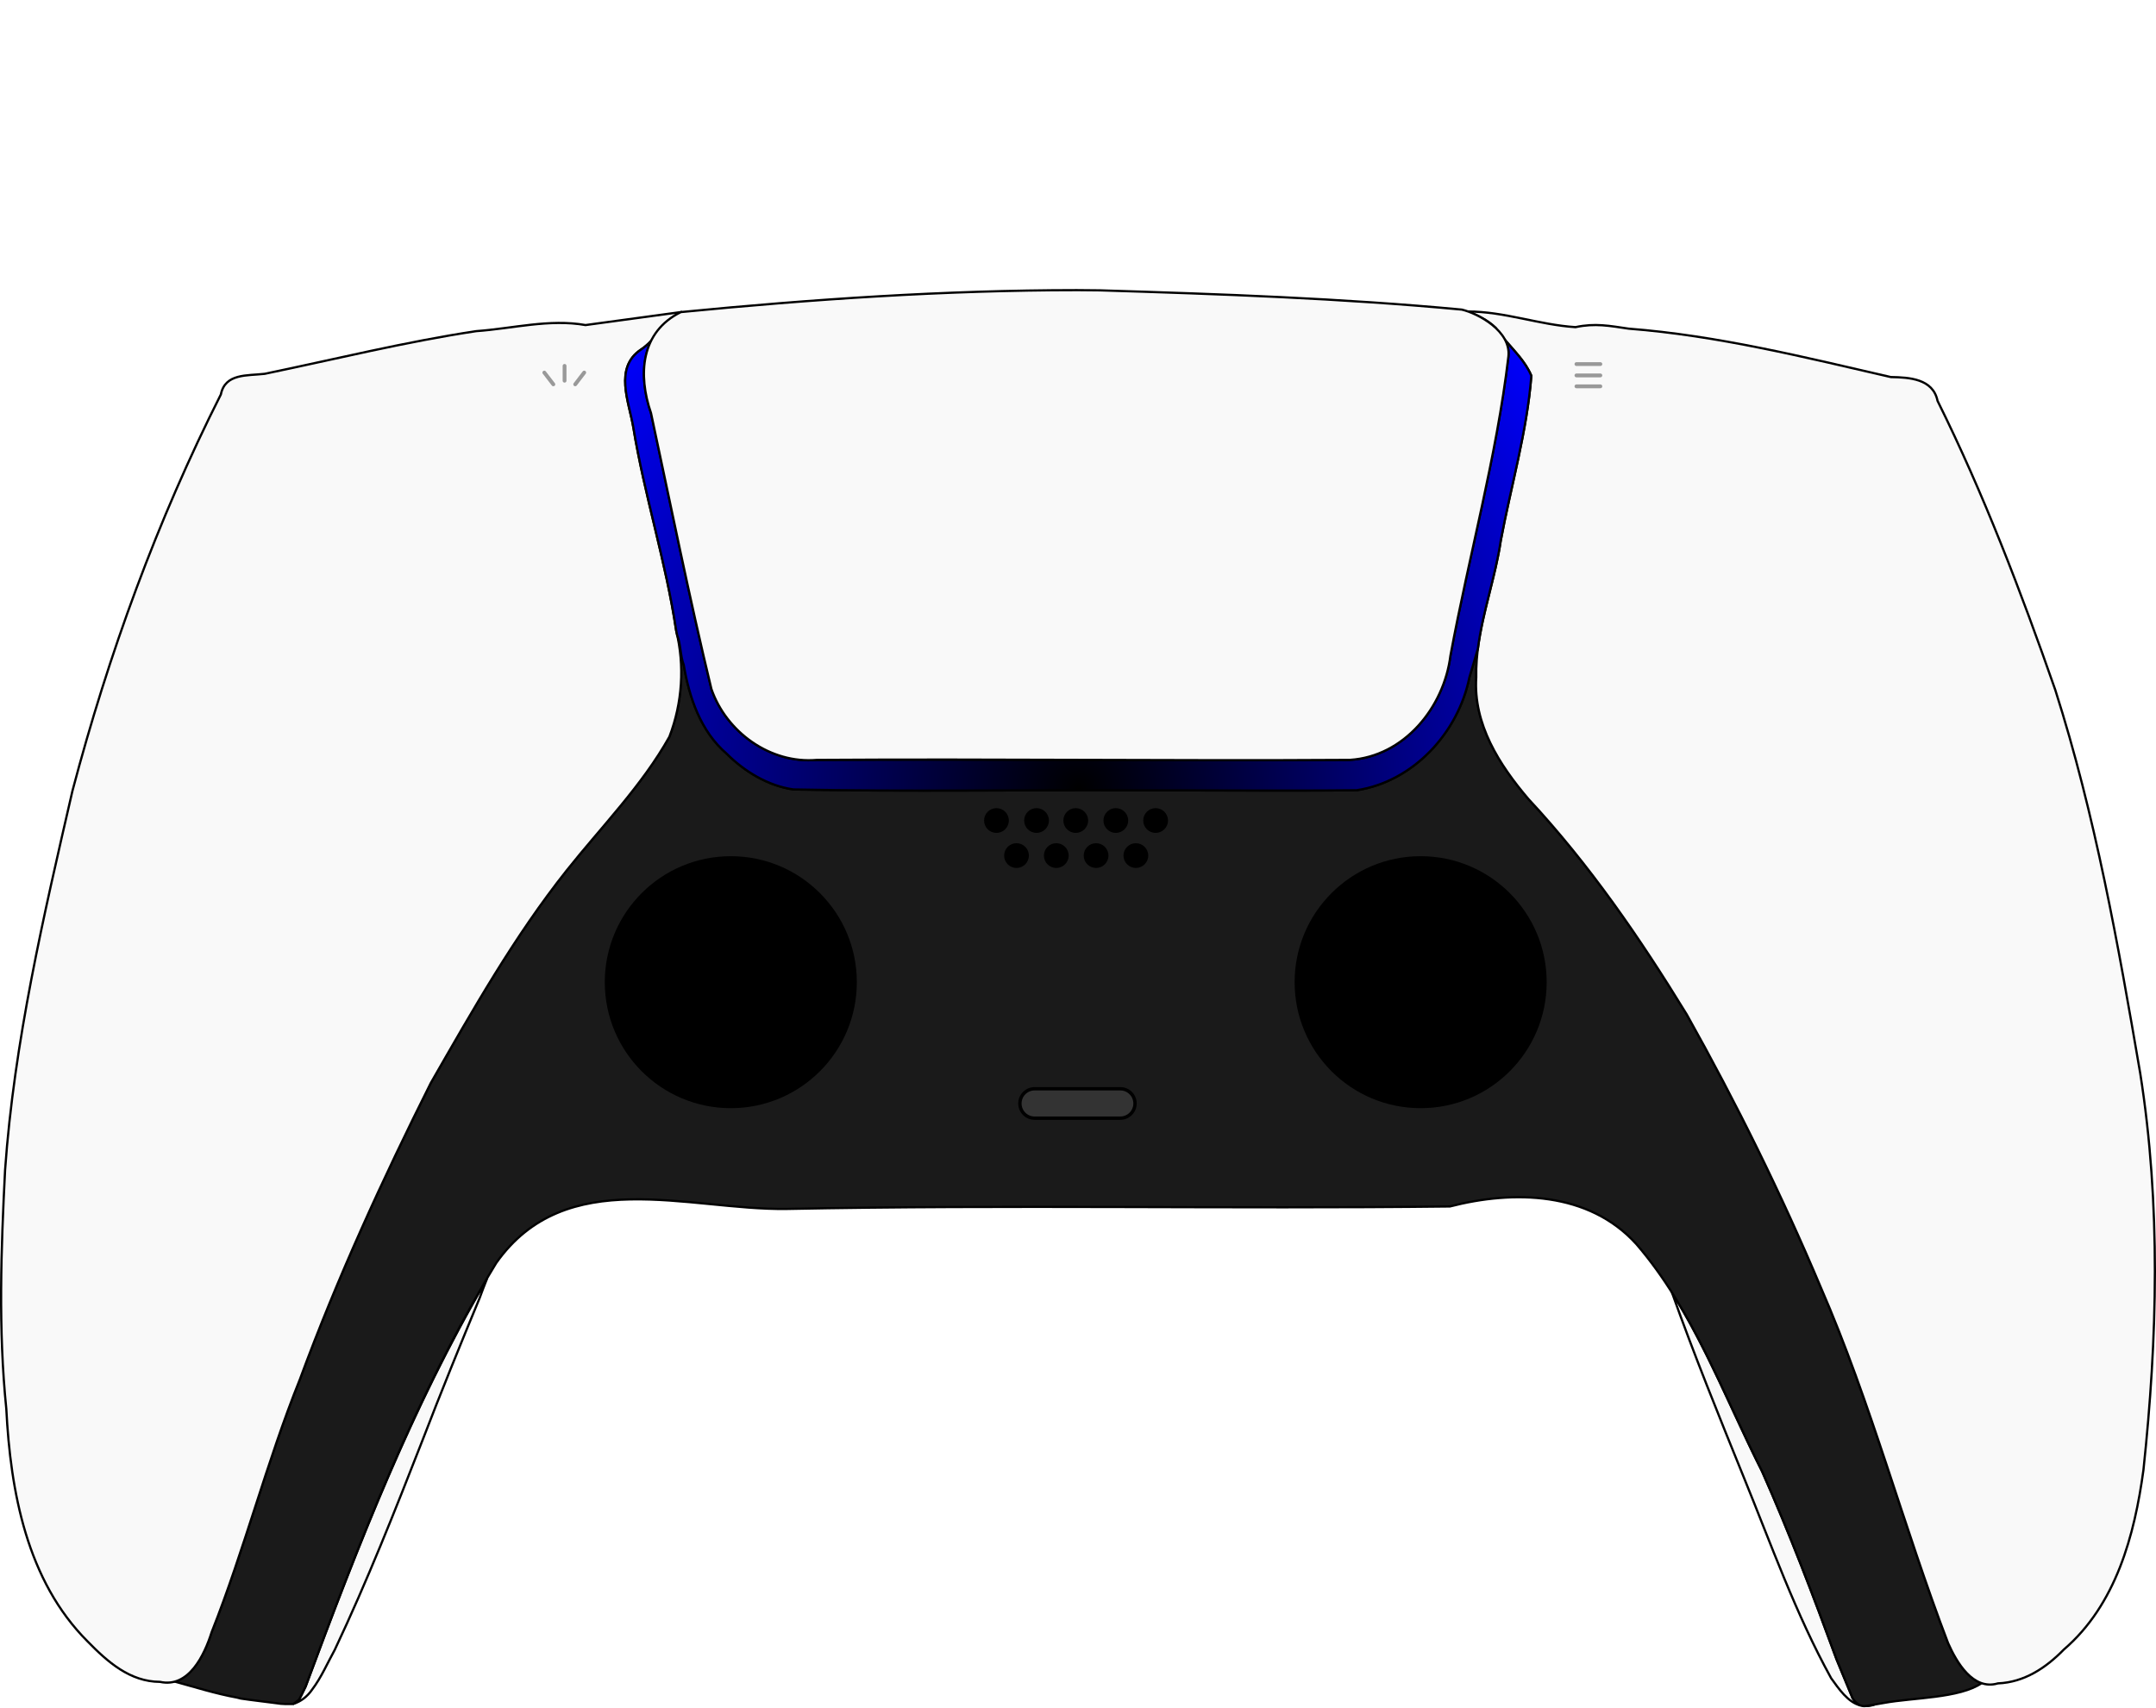
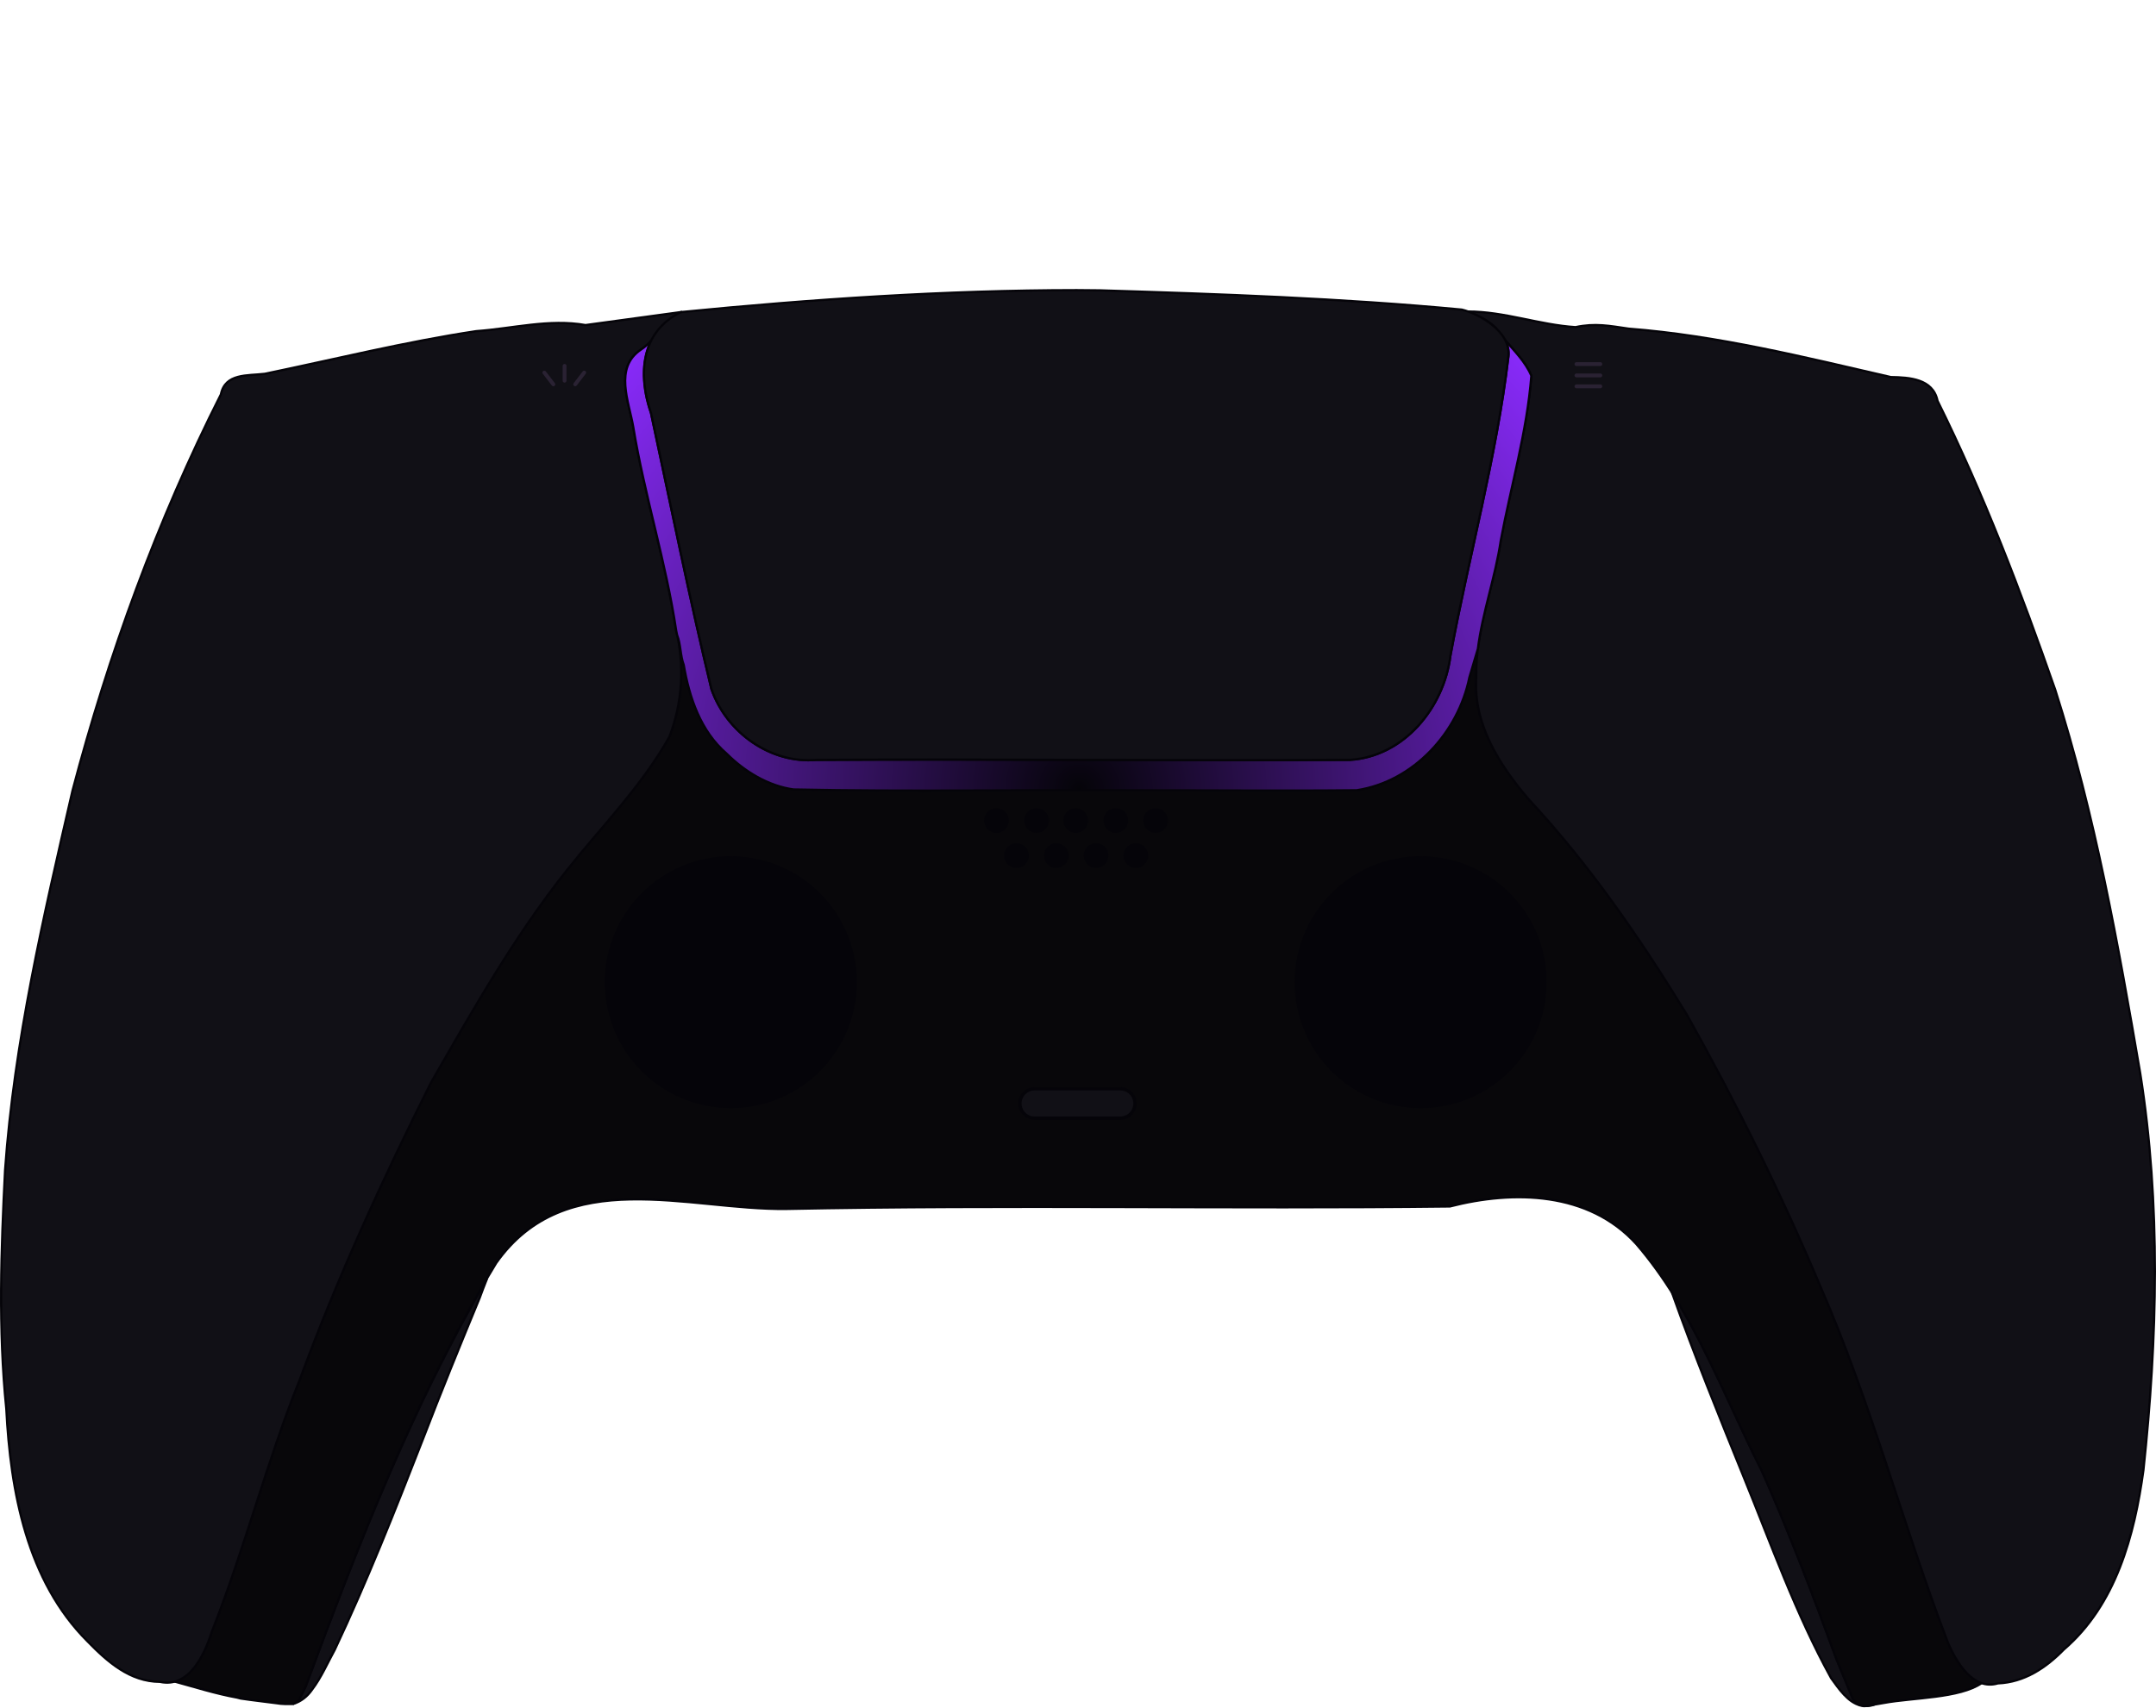
<svg xmlns="http://www.w3.org/2000/svg" xmlns:xlink="http://www.w3.org/1999/xlink" width="1000mm" height="792.065mm" viewBox="0 0 1000 792.065" version="1.1" id="svg5">
  <defs id="defs2">
    <linearGradient id="linearGradient10241">
-       <stop style="stop-color:#000000;stop-opacity:1" offset="0" id="stop10237" />
-       <stop style="stop-color:#0000ff;stop-opacity:1" offset="1" id="stop10239" />
+       <stop style="stop-color:#050409;stop-opacity:1" offset="0" id="stop10237" />
+       <stop style="stop-color:#8B2BFF;stop-opacity:1" offset="1" id="stop10239" />
    </linearGradient>
    <linearGradient id="linearGradient8705">
-       <stop style="stop-color:#0000ff;stop-opacity:1;" offset="0" id="stop8703" />
+       <stop style="stop-color:#8B2BFF;stop-opacity:1;" offset="0" id="stop8703" />
    </linearGradient>
    <linearGradient id="linearGradient8655">
-       <stop style="stop-color:#0000ff;stop-opacity:1;" offset="0" id="stop8653" />
+       <stop style="stop-color:#8B2BFF;stop-opacity:1;" offset="0" id="stop8653" />
    </linearGradient>
    <linearGradient id="linearGradient8629">
-       <stop style="stop-color:#0000ff;stop-opacity:1;" offset="0" id="stop8627" />
+       <stop style="stop-color:#8B2BFF;stop-opacity:1;" offset="0" id="stop8627" />
    </linearGradient>
    <linearGradient id="linearGradient8541">
-       <stop style="stop-color:#000000;stop-opacity:1;" offset="0" id="stop8539" />
+       <stop style="stop-color:#050409;stop-opacity:1;" offset="0" id="stop8539" />
    </linearGradient>
    <radialGradient xlink:href="#linearGradient10241" id="radialGradient10243" cx="932.408" cy="523.576" fx="932.408" fy="523.576" r="204.275" gradientTransform="matrix(1.014026,-1.020175,1.02842,1.022079,-983.3549,782.1353)" gradientUnits="userSpaceOnUse" />
  </defs>
  <g id="g26772" transform="matrix(3.897851,0,0,3.897851,-43.80702,-57.86266)">
-     <path id="path23691" style="fill:#f9f9f9;stroke:#000000;stroke-width:1px;stroke-linecap:butt;stroke-linejoin:miter;stroke-opacity:1" d="m 794.459,637.629 c 9.918,27.871 21.02,55.298 32.137,82.711 12.449,30.504 23.486,61.794 39.416,90.701 3.403,4.697 7.544,10.911 13.277,12.287 -1.446,-0.548 -2.57,-1.786 -3.574,-3.18 -2.418,-5.86 -4.837,-11.72 -7.256,-17.58 -10.41,-28.478 -21.184,-56.83 -33.482,-84.551 -13.457,-26.599 -24.529,-55.135 -40.518,-80.389 z m 90.967,185.295 c -1.204,0.21 -2.409,0.424 -3.613,0.627 -0.087,0.015 -0.169,0.021 -0.254,0.031 1.157,0.007 2.359,-0.134 3.643,-0.572 0.075,-0.028 0.15,-0.058 0.225,-0.086 z" transform="scale(0.2645833)" />
-     <path id="path23453" style="display:inline;fill:#f9f9f9;stroke:#000000;stroke-width:1px;stroke-linecap:butt;stroke-linejoin:miter;stroke-opacity:1" d="m 261.377,631.664 c -33.862,57.661 -58.268,120.579 -81.459,183.139 -1.006,1.953 -1.882,4.014 -2.969,5.9 -0.909,0.621 -1.74,1.477 -2.697,1.957 3.65,-1.146 6.468,-3.399 8.629,-6.529 4.118,-5.443 6.858,-11.887 10.158,-17.865 14.584,-30.898 27.143,-62.679 39.551,-94.496 8.211,-21.393 16.856,-42.613 25.617,-63.785 0.988,-2.784 2.085,-5.551 3.17,-8.32 z" transform="scale(0.2645833)" />
+     <path id="path23691" style="fill:#111016;stroke:#050409;stroke-width:1px;stroke-linecap:butt;stroke-linejoin:miter;stroke-opacity:1" d="m 794.459,637.629 c 9.918,27.871 21.02,55.298 32.137,82.711 12.449,30.504 23.486,61.794 39.416,90.701 3.403,4.697 7.544,10.911 13.277,12.287 -1.446,-0.548 -2.57,-1.786 -3.574,-3.18 -2.418,-5.86 -4.837,-11.72 -7.256,-17.58 -10.41,-28.478 -21.184,-56.83 -33.482,-84.551 -13.457,-26.599 -24.529,-55.135 -40.518,-80.389 z m 90.967,185.295 c -1.204,0.21 -2.409,0.424 -3.613,0.627 -0.087,0.015 -0.169,0.021 -0.254,0.031 1.157,0.007 2.359,-0.134 3.643,-0.572 0.075,-0.028 0.15,-0.058 0.225,-0.086 z" transform="scale(0.2645833)" />
+     <path id="path23453" style="display:inline;fill:#111016;stroke:#050409;stroke-width:1px;stroke-linecap:butt;stroke-linejoin:miter;stroke-opacity:1" d="m 261.377,631.664 c -33.862,57.661 -58.268,120.579 -81.459,183.139 -1.006,1.953 -1.882,4.014 -2.969,5.9 -0.909,0.621 -1.74,1.477 -2.697,1.957 3.65,-1.146 6.468,-3.399 8.629,-6.529 4.118,-5.443 6.858,-11.887 10.158,-17.865 14.584,-30.898 27.143,-62.679 39.551,-94.496 8.211,-21.393 16.856,-42.613 25.617,-63.785 0.988,-2.784 2.085,-5.551 3.17,-8.32 z" transform="scale(0.2645833)" />
  </g>
  <g id="g26754" transform="matrix(3.897851,0,0,3.897851,-43.80702,-57.86266)">
-     <path id="path17957" style="display:inline;fill:#1a1a1a;stroke:#000000;stroke-width:1px;stroke-linecap:butt;stroke-linejoin:miter;stroke-opacity:1" d="m 346.988,341.748 c 3.318,15.226 2.141,31.16 -3.459,45.799 -12.356,22.052 -30.468,40.356 -46.158,60.09 -23.562,29.671 -42.294,62.827 -61.133,95.629 -21.759,43.422 -42.093,87.747 -58.9,133.365 -15.004,37.311 -24.894,76.426 -39.699,113.777 -2.653,8.411 -7.926,19.781 -16.854,22.076 9.052,2.491 18.885,5.584 28.285,7.277 0.563,0.146 1.125,0.293 1.688,0.439 5.33,0.802 10.702,1.379 16.049,2.094 2.46,0.457 4.956,0.373 7.445,0.365 0.957,-0.48 1.788,-1.336 2.697,-1.957 1.087,-1.887 1.963,-3.947 2.969,-5.9 24.18,-65.226 49.565,-130.905 85.736,-190.541 31.358,-44.42 86.105,-23.764 130.432,-24.311 99.453,-2.001 199.093,0.053 298.461,-1.115 28.714,-7.394 62.426,-6.716 83.828,16.887 25.593,29.685 39.067,67.637 56.602,102.295 12.299,27.721 23.072,56.072 33.482,84.551 2.418,5.86 4.837,11.72 7.256,17.58 1.523,2.112 3.314,3.878 6.098,3.402 2.661,-0.449 5.322,-0.923 7.982,-1.383 12.956,-2.399 33.953,-2.043 43.945,-8.922 -7.169,-2.427 -12.206,-11.403 -15.117,-17.975 -20.224,-52.876 -34.578,-107.99 -57.234,-159.99 -17.711,-42.01 -37.998,-83.025 -60.277,-122.773 -20.985,-34.287 -43.817,-67.536 -71.275,-97.008 -13.071,-15.379 -24.791,-33.655 -23.426,-54.695 -0.098,-4.323 0.197,-8.598 0.732,-12.846 -1.273,4.275 -2.563,8.546 -3.814,12.828 -5.032,24.868 -25.118,46.861 -50.66,50.801 -32.634,0.351 -65.376,-0.011 -98.051,0.07 -51.752,-0.324 -103.526,0.648 -155.264,-0.424 -11.342,-1.564 -21.98,-8.036 -30.051,-16.074 -11.693,-10.099 -16.789,-25.124 -19.32,-39.934 -1.579,-4.125 -1.333,-9.405 -2.994,-13.479 z" transform="scale(0.2645833)" />
+     <path id="path17957" style="display:inline;fill:#08070A;stroke:#050409;stroke-width:1px;stroke-linecap:butt;stroke-linejoin:miter;stroke-opacity:1" d="m 346.988,341.748 c 3.318,15.226 2.141,31.16 -3.459,45.799 -12.356,22.052 -30.468,40.356 -46.158,60.09 -23.562,29.671 -42.294,62.827 -61.133,95.629 -21.759,43.422 -42.093,87.747 -58.9,133.365 -15.004,37.311 -24.894,76.426 -39.699,113.777 -2.653,8.411 -7.926,19.781 -16.854,22.076 9.052,2.491 18.885,5.584 28.285,7.277 0.563,0.146 1.125,0.293 1.688,0.439 5.33,0.802 10.702,1.379 16.049,2.094 2.46,0.457 4.956,0.373 7.445,0.365 0.957,-0.48 1.788,-1.336 2.697,-1.957 1.087,-1.887 1.963,-3.947 2.969,-5.9 24.18,-65.226 49.565,-130.905 85.736,-190.541 31.358,-44.42 86.105,-23.764 130.432,-24.311 99.453,-2.001 199.093,0.053 298.461,-1.115 28.714,-7.394 62.426,-6.716 83.828,16.887 25.593,29.685 39.067,67.637 56.602,102.295 12.299,27.721 23.072,56.072 33.482,84.551 2.418,5.86 4.837,11.72 7.256,17.58 1.523,2.112 3.314,3.878 6.098,3.402 2.661,-0.449 5.322,-0.923 7.982,-1.383 12.956,-2.399 33.953,-2.043 43.945,-8.922 -7.169,-2.427 -12.206,-11.403 -15.117,-17.975 -20.224,-52.876 -34.578,-107.99 -57.234,-159.99 -17.711,-42.01 -37.998,-83.025 -60.277,-122.773 -20.985,-34.287 -43.817,-67.536 -71.275,-97.008 -13.071,-15.379 -24.791,-33.655 -23.426,-54.695 -0.098,-4.323 0.197,-8.598 0.732,-12.846 -1.273,4.275 -2.563,8.546 -3.814,12.828 -5.032,24.868 -25.118,46.861 -50.66,50.801 -32.634,0.351 -65.376,-0.011 -98.051,0.07 -51.752,-0.324 -103.526,0.648 -155.264,-0.424 -11.342,-1.564 -21.98,-8.036 -30.051,-16.074 -11.693,-10.099 -16.789,-25.124 -19.32,-39.934 -1.579,-4.125 -1.333,-9.405 -2.994,-13.479 z" transform="scale(0.2645833)" />
    <g id="g19181">
-       <circle style="opacity:1;fill:#000000;fill-opacity:1;stroke:none;stroke-width:0.455;stroke-linecap:round;stroke-linejoin:miter;stroke-miterlimit:4;stroke-dasharray:none" id="circle19152" cx="146.4" cy="116.678" r="1.473" />
-       <circle style="opacity:1;fill:#000000;fill-opacity:1;stroke:none;stroke-width:0.455;stroke-linecap:round;stroke-linejoin:miter;stroke-miterlimit:4;stroke-dasharray:none" id="circle19150" cx="141.666" cy="116.678" r="1.473" />
-       <circle style="opacity:1;fill:#000000;fill-opacity:1;stroke:none;stroke-width:0.455;stroke-linecap:round;stroke-linejoin:miter;stroke-miterlimit:4;stroke-dasharray:none" id="circle19148" cx="136.931" cy="116.678" r="1.473" />
-       <circle style="opacity:1;fill:#000000;fill-opacity:1;stroke:none;stroke-width:0.455;stroke-linecap:round;stroke-linejoin:miter;stroke-miterlimit:4;stroke-dasharray:none" id="circle19146" cx="132.197" cy="116.678" r="1.473" />
-       <circle style="opacity:1;fill:#000000;fill-opacity:1;stroke:none;stroke-width:0.455;stroke-linecap:round;stroke-linejoin:miter;stroke-miterlimit:4;stroke-dasharray:none" id="circle19144" cx="148.75" cy="112.505" r="1.473" />
-       <circle style="opacity:1;fill:#000000;fill-opacity:1;stroke:none;stroke-width:0.455;stroke-linecap:round;stroke-linejoin:miter;stroke-miterlimit:4;stroke-dasharray:none" id="circle19142" cx="144.015" cy="112.505" r="1.473" />
-       <circle style="opacity:1;fill:#000000;fill-opacity:1;stroke:none;stroke-width:0.455;stroke-linecap:round;stroke-linejoin:miter;stroke-miterlimit:4;stroke-dasharray:none" id="circle19140" cx="139.246" cy="112.505" r="1.473" />
-       <circle style="opacity:1;fill:#000000;fill-opacity:1;stroke:none;stroke-width:0.455;stroke-linecap:round;stroke-linejoin:miter;stroke-miterlimit:4;stroke-dasharray:none" id="circle19138" cx="134.581" cy="112.505" r="1.473" />
-       <circle style="opacity:1;fill:#000000;fill-opacity:1;stroke:none;stroke-width:0.455;stroke-linecap:round;stroke-linejoin:miter;stroke-miterlimit:4;stroke-dasharray:none" id="path18990" cx="129.812" cy="112.505" r="1.473" />
+       <circle style="opacity:1;fill:#050409;fill-opacity:1;stroke:none;stroke-width:0.455;stroke-linecap:round;stroke-linejoin:miter;stroke-miterlimit:4;stroke-dasharray:none" id="circle19152" cx="146.4" cy="116.678" r="1.473" />
+       <circle style="opacity:1;fill:#050409;fill-opacity:1;stroke:none;stroke-width:0.455;stroke-linecap:round;stroke-linejoin:miter;stroke-miterlimit:4;stroke-dasharray:none" id="circle19150" cx="141.666" cy="116.678" r="1.473" />
+       <circle style="opacity:1;fill:#050409;fill-opacity:1;stroke:none;stroke-width:0.455;stroke-linecap:round;stroke-linejoin:miter;stroke-miterlimit:4;stroke-dasharray:none" id="circle19148" cx="136.931" cy="116.678" r="1.473" />
+       <circle style="opacity:1;fill:#050409;fill-opacity:1;stroke:none;stroke-width:0.455;stroke-linecap:round;stroke-linejoin:miter;stroke-miterlimit:4;stroke-dasharray:none" id="circle19146" cx="132.197" cy="116.678" r="1.473" />
+       <circle style="opacity:1;fill:#050409;fill-opacity:1;stroke:none;stroke-width:0.455;stroke-linecap:round;stroke-linejoin:miter;stroke-miterlimit:4;stroke-dasharray:none" id="circle19144" cx="148.75" cy="112.505" r="1.473" />
+       <circle style="opacity:1;fill:#050409;fill-opacity:1;stroke:none;stroke-width:0.455;stroke-linecap:round;stroke-linejoin:miter;stroke-miterlimit:4;stroke-dasharray:none" id="circle19142" cx="144.015" cy="112.505" r="1.473" />
+       <circle style="opacity:1;fill:#050409;fill-opacity:1;stroke:none;stroke-width:0.455;stroke-linecap:round;stroke-linejoin:miter;stroke-miterlimit:4;stroke-dasharray:none" id="circle19140" cx="139.246" cy="112.505" r="1.473" />
+       <circle style="opacity:1;fill:#050409;fill-opacity:1;stroke:none;stroke-width:0.455;stroke-linecap:round;stroke-linejoin:miter;stroke-miterlimit:4;stroke-dasharray:none" id="circle19138" cx="134.581" cy="112.505" r="1.473" />
+       <circle style="opacity:1;fill:#050409;fill-opacity:1;stroke:none;stroke-width:0.455;stroke-linecap:round;stroke-linejoin:miter;stroke-miterlimit:4;stroke-dasharray:none" id="path18990" cx="129.812" cy="112.505" r="1.473" />
    </g>
-     <ellipse style="opacity:1;fill:#000000;fill-opacity:1;stroke:#000000;stroke-width:0;stroke-linecap:round;stroke-linejoin:miter;stroke-miterlimit:4;stroke-dasharray:none" id="circle19789" cx="180.288" cy="131.747" rx="14.996" ry="14.996" />
-     <ellipse style="opacity:1;mix-blend-mode:normal;fill:#000000;fill-opacity:1;stroke:#000000;stroke-width:0;stroke-linecap:round;stroke-linejoin:miter;stroke-miterlimit:4;stroke-dasharray:none" id="path19259" cx="98.201" cy="131.747" rx="14.996" ry="14.996" />
+     <ellipse style="opacity:1;fill:#050409;fill-opacity:1;stroke:#050409;stroke-width:0;stroke-linecap:round;stroke-linejoin:miter;stroke-miterlimit:4;stroke-dasharray:none" id="circle19789" cx="180.288" cy="131.747" rx="14.996" ry="14.996" />
+     <ellipse style="opacity:1;mix-blend-mode:normal;fill:#050409;fill-opacity:1;stroke:#050409;stroke-width:0;stroke-linecap:round;stroke-linejoin:miter;stroke-miterlimit:4;stroke-dasharray:none" id="path19259" cx="98.201" cy="131.747" rx="14.996" ry="14.996" />
  </g>
  <g id="g26728" transform="matrix(3.897851,0,0,3.897851,-43.80702,-57.86266)">
-     <path style="display:inline;fill:#f9f9f9;stroke:#000000;stroke-width:0.265px;stroke-linecap:butt;stroke-linejoin:miter;stroke-opacity:1" d="m 185.88,51.921 c 4.371,-0.005 8.53,1.593 12.833,1.861 2.353,-0.5 4.041,-0.151 6.338,0.182 10.571,0.822 20.892,3.389 31.187,5.76 2.208,0.034 5.016,0.203 5.557,2.828 5.506,11.104 9.929,22.716 14.008,34.403 4.74,14.88 7.487,30.284 10.112,45.647 2.467,15.602 2.052,31.553 0.38,47.212 -1.06,7.795 -3.275,16.041 -9.473,21.366 -2.128,2.179 -4.708,3.901 -7.845,4.026 -2.949,0.88 -4.916,-2.514 -5.925,-4.792 -5.351,-13.99 -9.149,-28.572 -15.143,-42.33 -4.686,-11.115 -10.054,-21.967 -15.949,-32.484 -5.552,-9.072 -11.593,-17.869 -18.858,-25.666 -3.458,-4.069 -6.56,-8.904 -6.198,-14.471 -0.126,-5.551 2.112,-10.818 2.915,-16.27 1.217,-6.533 3.13,-13.004 3.639,-19.626 -0.951,-2.241 -2.967,-3.753 -4.255,-5.717 -0.929,-0.904 -2.127,-1.469 -3.324,-1.928 z" id="path4128" />
-     <path id="path2575" style="display:inline;fill:#f9f9f9;fill-opacity:1;stroke:#000000;stroke-width:1px;stroke-linecap:butt;stroke-linejoin:miter;stroke-opacity:1" d="m 348.711,196.494 -42.9,5.844 c -16.319,-2.873 -32.731,1.563 -49.17,2.734 -31.998,4.816 -63.525,12.653 -95.104,19.191 -7.871,0.936 -17.798,-0.307 -19.727,9.287 -28.681,56.773 -50.513,116.843 -66.744,178.305 -12.954,56.253 -26.226,112.875 -30.305,170.59 -1.821,35.808 -3.096,71.701 0.549,107.438 1.889,37.155 9.228,77.274 36.533,104.586 8.946,9.153 19.011,18.173 32.592,18.223 12.937,2.853 19.969,-12.03 23.203,-22.283 14.805,-37.351 24.695,-76.466 39.699,-113.777 16.808,-45.618 37.142,-89.943 58.9,-133.365 18.839,-32.802 37.571,-65.958 61.133,-95.629 15.69,-19.733 33.802,-38.038 46.158,-60.09 5.846,-15.282 6.928,-31.984 3.047,-47.809 -4.561,-30.794 -14.233,-60.652 -19.271,-91.412 -1.94,-11.521 -8.775,-26.73 3.41,-34.941 7.107,-4.625 10.171,-13.004 17.996,-16.891 z" transform="scale(0.2645833)" />
+     <path style="display:inline;fill:#111016;stroke:#050409;stroke-width:0.265px;stroke-linecap:butt;stroke-linejoin:miter;stroke-opacity:1" d="m 185.88,51.921 c 4.371,-0.005 8.53,1.593 12.833,1.861 2.353,-0.5 4.041,-0.151 6.338,0.182 10.571,0.822 20.892,3.389 31.187,5.76 2.208,0.034 5.016,0.203 5.557,2.828 5.506,11.104 9.929,22.716 14.008,34.403 4.74,14.88 7.487,30.284 10.112,45.647 2.467,15.602 2.052,31.553 0.38,47.212 -1.06,7.795 -3.275,16.041 -9.473,21.366 -2.128,2.179 -4.708,3.901 -7.845,4.026 -2.949,0.88 -4.916,-2.514 -5.925,-4.792 -5.351,-13.99 -9.149,-28.572 -15.143,-42.33 -4.686,-11.115 -10.054,-21.967 -15.949,-32.484 -5.552,-9.072 -11.593,-17.869 -18.858,-25.666 -3.458,-4.069 -6.56,-8.904 -6.198,-14.471 -0.126,-5.551 2.112,-10.818 2.915,-16.27 1.217,-6.533 3.13,-13.004 3.639,-19.626 -0.951,-2.241 -2.967,-3.753 -4.255,-5.717 -0.929,-0.904 -2.127,-1.469 -3.324,-1.928 z" id="path4128" />
+     <path id="path2575" style="display:inline;fill:#111016;fill-opacity:1;stroke:#050409;stroke-width:1px;stroke-linecap:butt;stroke-linejoin:miter;stroke-opacity:1" d="m 348.711,196.494 -42.9,5.844 c -16.319,-2.873 -32.731,1.563 -49.17,2.734 -31.998,4.816 -63.525,12.653 -95.104,19.191 -7.871,0.936 -17.798,-0.307 -19.727,9.287 -28.681,56.773 -50.513,116.843 -66.744,178.305 -12.954,56.253 -26.226,112.875 -30.305,170.59 -1.821,35.808 -3.096,71.701 0.549,107.438 1.889,37.155 9.228,77.274 36.533,104.586 8.946,9.153 19.011,18.173 32.592,18.223 12.937,2.853 19.969,-12.03 23.203,-22.283 14.805,-37.351 24.695,-76.466 39.699,-113.777 16.808,-45.618 37.142,-89.943 58.9,-133.365 18.839,-32.802 37.571,-65.958 61.133,-95.629 15.69,-19.733 33.802,-38.038 46.158,-60.09 5.846,-15.282 6.928,-31.984 3.047,-47.809 -4.561,-30.794 -14.233,-60.652 -19.271,-91.412 -1.94,-11.521 -8.775,-26.73 3.41,-34.941 7.107,-4.625 10.171,-13.004 17.996,-16.891 z" transform="scale(0.2645833)" />
    <g id="g17054" style="display:inline">
-       <path style="opacity:1;fill:none;stroke:#999999;stroke-width:0.455;stroke-linecap:round;stroke-linejoin:miter;stroke-miterlimit:4;stroke-dasharray:none;stroke-opacity:1" d="m 198.827,60.828 h 2.845" id="path17047" />
-       <path style="opacity:1;fill:none;stroke:#999999;stroke-width:0.455;stroke-linecap:round;stroke-linejoin:miter;stroke-miterlimit:4;stroke-dasharray:none;stroke-opacity:1" d="m 198.827,59.528 h 2.845" id="path17599" />
-       <path style="display:inline;opacity:1;fill:none;stroke:#999999;stroke-width:0.455;stroke-linecap:round;stroke-linejoin:miter;stroke-miterlimit:4;stroke-dasharray:none;stroke-opacity:1" d="m 198.827,58.178 h 2.845" id="path17517" />
+       <path style="opacity:1;fill:none;stroke:#2A2233;stroke-width:0.455;stroke-linecap:round;stroke-linejoin:miter;stroke-miterlimit:4;stroke-dasharray:none;stroke-opacity:1" d="m 198.827,60.828 h 2.845" id="path17047" />
+       <path style="opacity:1;fill:none;stroke:#2A2233;stroke-width:0.455;stroke-linecap:round;stroke-linejoin:miter;stroke-miterlimit:4;stroke-dasharray:none;stroke-opacity:1" d="m 198.827,59.528 h 2.845" id="path17599" />
+       <path style="display:inline;opacity:1;fill:none;stroke:#2A2233;stroke-width:0.455;stroke-linecap:round;stroke-linejoin:miter;stroke-miterlimit:4;stroke-dasharray:none;stroke-opacity:1" d="m 198.827,58.178 h 2.845" id="path17517" />
    </g>
    <g id="g26712">
-       <path style="opacity:1;fill:none;stroke:#999999;stroke-width:0.455;stroke-linecap:round;stroke-linejoin:miter;stroke-miterlimit:4;stroke-dasharray:none;stroke-opacity:1" d="m 80.756,59.19 -1.071,1.399" id="path17681" />
-       <path style="opacity:1;fill:none;stroke:#999999;stroke-width:0.455;stroke-linecap:round;stroke-linejoin:miter;stroke-miterlimit:4;stroke-dasharray:none;stroke-opacity:1" d="m 78.418,58.394 v 1.762" id="path17093" />
-       <path style="opacity:1;fill:none;stroke:#999999;stroke-width:0.455;stroke-linecap:round;stroke-linejoin:miter;stroke-miterlimit:4;stroke-dasharray:none;stroke-opacity:1" d="m 76.01,59.192 1.073,1.397" id="path17683" />
+       <path style="opacity:1;fill:none;stroke:#2A2233;stroke-width:0.455;stroke-linecap:round;stroke-linejoin:miter;stroke-miterlimit:4;stroke-dasharray:none;stroke-opacity:1" d="m 80.756,59.19 -1.071,1.399" id="path17681" />
+       <path style="opacity:1;fill:none;stroke:#2A2233;stroke-width:0.455;stroke-linecap:round;stroke-linejoin:miter;stroke-miterlimit:4;stroke-dasharray:none;stroke-opacity:1" d="m 78.418,58.394 v 1.762" id="path17093" />
+       <path style="opacity:1;fill:none;stroke:#2A2233;stroke-width:0.455;stroke-linecap:round;stroke-linejoin:miter;stroke-miterlimit:4;stroke-dasharray:none;stroke-opacity:1" d="m 76.01,59.192 1.073,1.397" id="path17683" />
    </g>
  </g>
-   <path id="path9262" style="display:inline;fill:url(#radialGradient10243);fill-opacity:1;fill-rule:nonzero;stroke:#000000;stroke-width:1.033;stroke-linecap:butt;stroke-linejoin:miter;stroke-miterlimit:4;stroke-dasharray:none;stroke-opacity:1" d="m 697.944,157.604 c 1.283,2.389 2.013,4.996 1.682,7.85 -5.548,46.792 -18.336,92.429 -26.89,138.735 -2.988,23.959 -21.427,46.758 -46.618,48.347 -82.43,0.533 -164.875,-0.535 -247.302,0.016 -21.504,1.845 -41.891,-12.839 -48.848,-32.913 -10.246,-42.431 -18.851,-85.285 -28.008,-127.971 -3.968,-11.544 -4.753,-23.879 0.181,-33.662 -1.46,1.553 -3.036,2.999 -4.879,4.198 -12.566,8.468 -5.518,24.153 -3.517,36.035 5.196,31.723 15.171,62.515 19.875,94.274 0.167,0.683 0.271,1.375 0.421,2.061 1.718,4.202 1.462,9.654 3.092,13.913 2.611,15.273 7.866,30.768 19.925,41.184 8.324,8.29 19.295,14.964 30.992,16.577 53.357,1.106 106.752,0.103 160.124,0.437 33.698,-0.084 67.465,0.29 101.12,-0.072 26.341,-4.063 47.056,-26.745 52.246,-52.391 1.291,-4.416 2.621,-8.821 3.934,-13.23 2.126,-16.878 8.122,-33.296 10.607,-50.169 4.745,-25.466 12.201,-50.688 14.184,-76.502 -2.766,-6.516 -7.838,-11.449 -12.321,-16.714 z" />
-   <path id="path6056" style="display:inline;fill:#f9f9f9;stroke:#000000;stroke-width:1.031px;stroke-linecap:butt;stroke-linejoin:miter;stroke-opacity:1" d="m 499.49,134.605 c -61.358,0.047 -122.629,4.195 -183.669,10.178 -18.694,9.181 -20.002,29.018 -13.862,46.884 9.158,42.685 17.761,85.54 28.007,127.971 6.957,20.074 27.344,34.757 48.848,32.912 82.427,-0.551 164.873,0.517 247.303,-0.016 25.191,-1.589 43.63,-24.387 46.618,-48.346 8.554,-46.306 21.342,-91.943 26.89,-138.735 1.369,-11.803 -13.975,-20.004 -21.587,-21.817 -55.779,-5.242 -111.841,-7.207 -167.828,-8.932 -3.573,-0.054 -7.147,-0.09 -10.721,-0.102 z" />
+   <path id="path9262" style="display:inline;fill:url(#radialGradient10243);fill-opacity:1;fill-rule:nonzero;stroke:#050409;stroke-width:1.033;stroke-linecap:butt;stroke-linejoin:miter;stroke-miterlimit:4;stroke-dasharray:none;stroke-opacity:1" d="m 697.944,157.604 c 1.283,2.389 2.013,4.996 1.682,7.85 -5.548,46.792 -18.336,92.429 -26.89,138.735 -2.988,23.959 -21.427,46.758 -46.618,48.347 -82.43,0.533 -164.875,-0.535 -247.302,0.016 -21.504,1.845 -41.891,-12.839 -48.848,-32.913 -10.246,-42.431 -18.851,-85.285 -28.008,-127.971 -3.968,-11.544 -4.753,-23.879 0.181,-33.662 -1.46,1.553 -3.036,2.999 -4.879,4.198 -12.566,8.468 -5.518,24.153 -3.517,36.035 5.196,31.723 15.171,62.515 19.875,94.274 0.167,0.683 0.271,1.375 0.421,2.061 1.718,4.202 1.462,9.654 3.092,13.913 2.611,15.273 7.866,30.768 19.925,41.184 8.324,8.29 19.295,14.964 30.992,16.577 53.357,1.106 106.752,0.103 160.124,0.437 33.698,-0.084 67.465,0.29 101.12,-0.072 26.341,-4.063 47.056,-26.745 52.246,-52.391 1.291,-4.416 2.621,-8.821 3.934,-13.23 2.126,-16.878 8.122,-33.296 10.607,-50.169 4.745,-25.466 12.201,-50.688 14.184,-76.502 -2.766,-6.516 -7.838,-11.449 -12.321,-16.714 z" />
+   <path id="path6056" style="display:inline;fill:#111016;stroke:#050409;stroke-width:1.031px;stroke-linecap:butt;stroke-linejoin:miter;stroke-opacity:1" d="m 499.49,134.605 c -61.358,0.047 -122.629,4.195 -183.669,10.178 -18.694,9.181 -20.002,29.018 -13.862,46.884 9.158,42.685 17.761,85.54 28.007,127.971 6.957,20.074 27.344,34.757 48.848,32.912 82.427,-0.551 164.873,0.517 247.303,-0.016 25.191,-1.589 43.63,-24.387 46.618,-48.346 8.554,-46.306 21.342,-91.943 26.89,-138.735 1.369,-11.803 -13.975,-20.004 -21.587,-21.817 -55.779,-5.242 -111.841,-7.207 -167.828,-8.932 -3.573,-0.054 -7.147,-0.09 -10.721,-0.102 z" />
  <g id="g26664" style="display:inline" transform="matrix(3.897851,0,0,3.897851,-43.80702,-57.86266)">
-     <path id="rect21794" style="opacity:1;fill:#333333;fill-opacity:1;stroke:#000000;stroke-width:1.512;stroke-linecap:round;stroke-linejoin:round;stroke-miterlimit:4;stroke-dasharray:none" d="m 507.779,545.889 a 6.614,6.614 0 0 0 -6.613,6.613 6.614,6.614 0 0 0 6.613,6.615 h 38.551 a 6.614,6.614 0 0 0 6.615,-6.615 6.614,6.614 0 0 0 -6.615,-6.613 z" transform="scale(0.2645833)" />
+     <path id="rect21794" style="opacity:1;fill:#111016;fill-opacity:1;stroke:#050409;stroke-width:1.512;stroke-linecap:round;stroke-linejoin:round;stroke-miterlimit:4;stroke-dasharray:none" d="m 507.779,545.889 a 6.614,6.614 0 0 0 -6.613,6.613 6.614,6.614 0 0 0 6.613,6.615 h 38.551 a 6.614,6.614 0 0 0 6.615,-6.615 6.614,6.614 0 0 0 -6.615,-6.613 z" transform="scale(0.2645833)" />
  </g>
  <style type="text/css" id="style2">
- 	.st0{fill:#61E0DF;}
- 	.st1{fill:#3ED8D2;}
+ 	.st0{fill:#B866FF;}
+ 	.st1{fill:#8B2BFF;}
</style>
  <style type="text/css" id="style2-5">
- 	.st0{fill:#3ED8D2;}
- 	.st1{fill:#61E0DF;}
+ 	.st0{fill:#8B2BFF;}
+ 	.st1{fill:#B866FF;}
	.st2{opacity:8.000000e-002;}
</style>
</svg>
